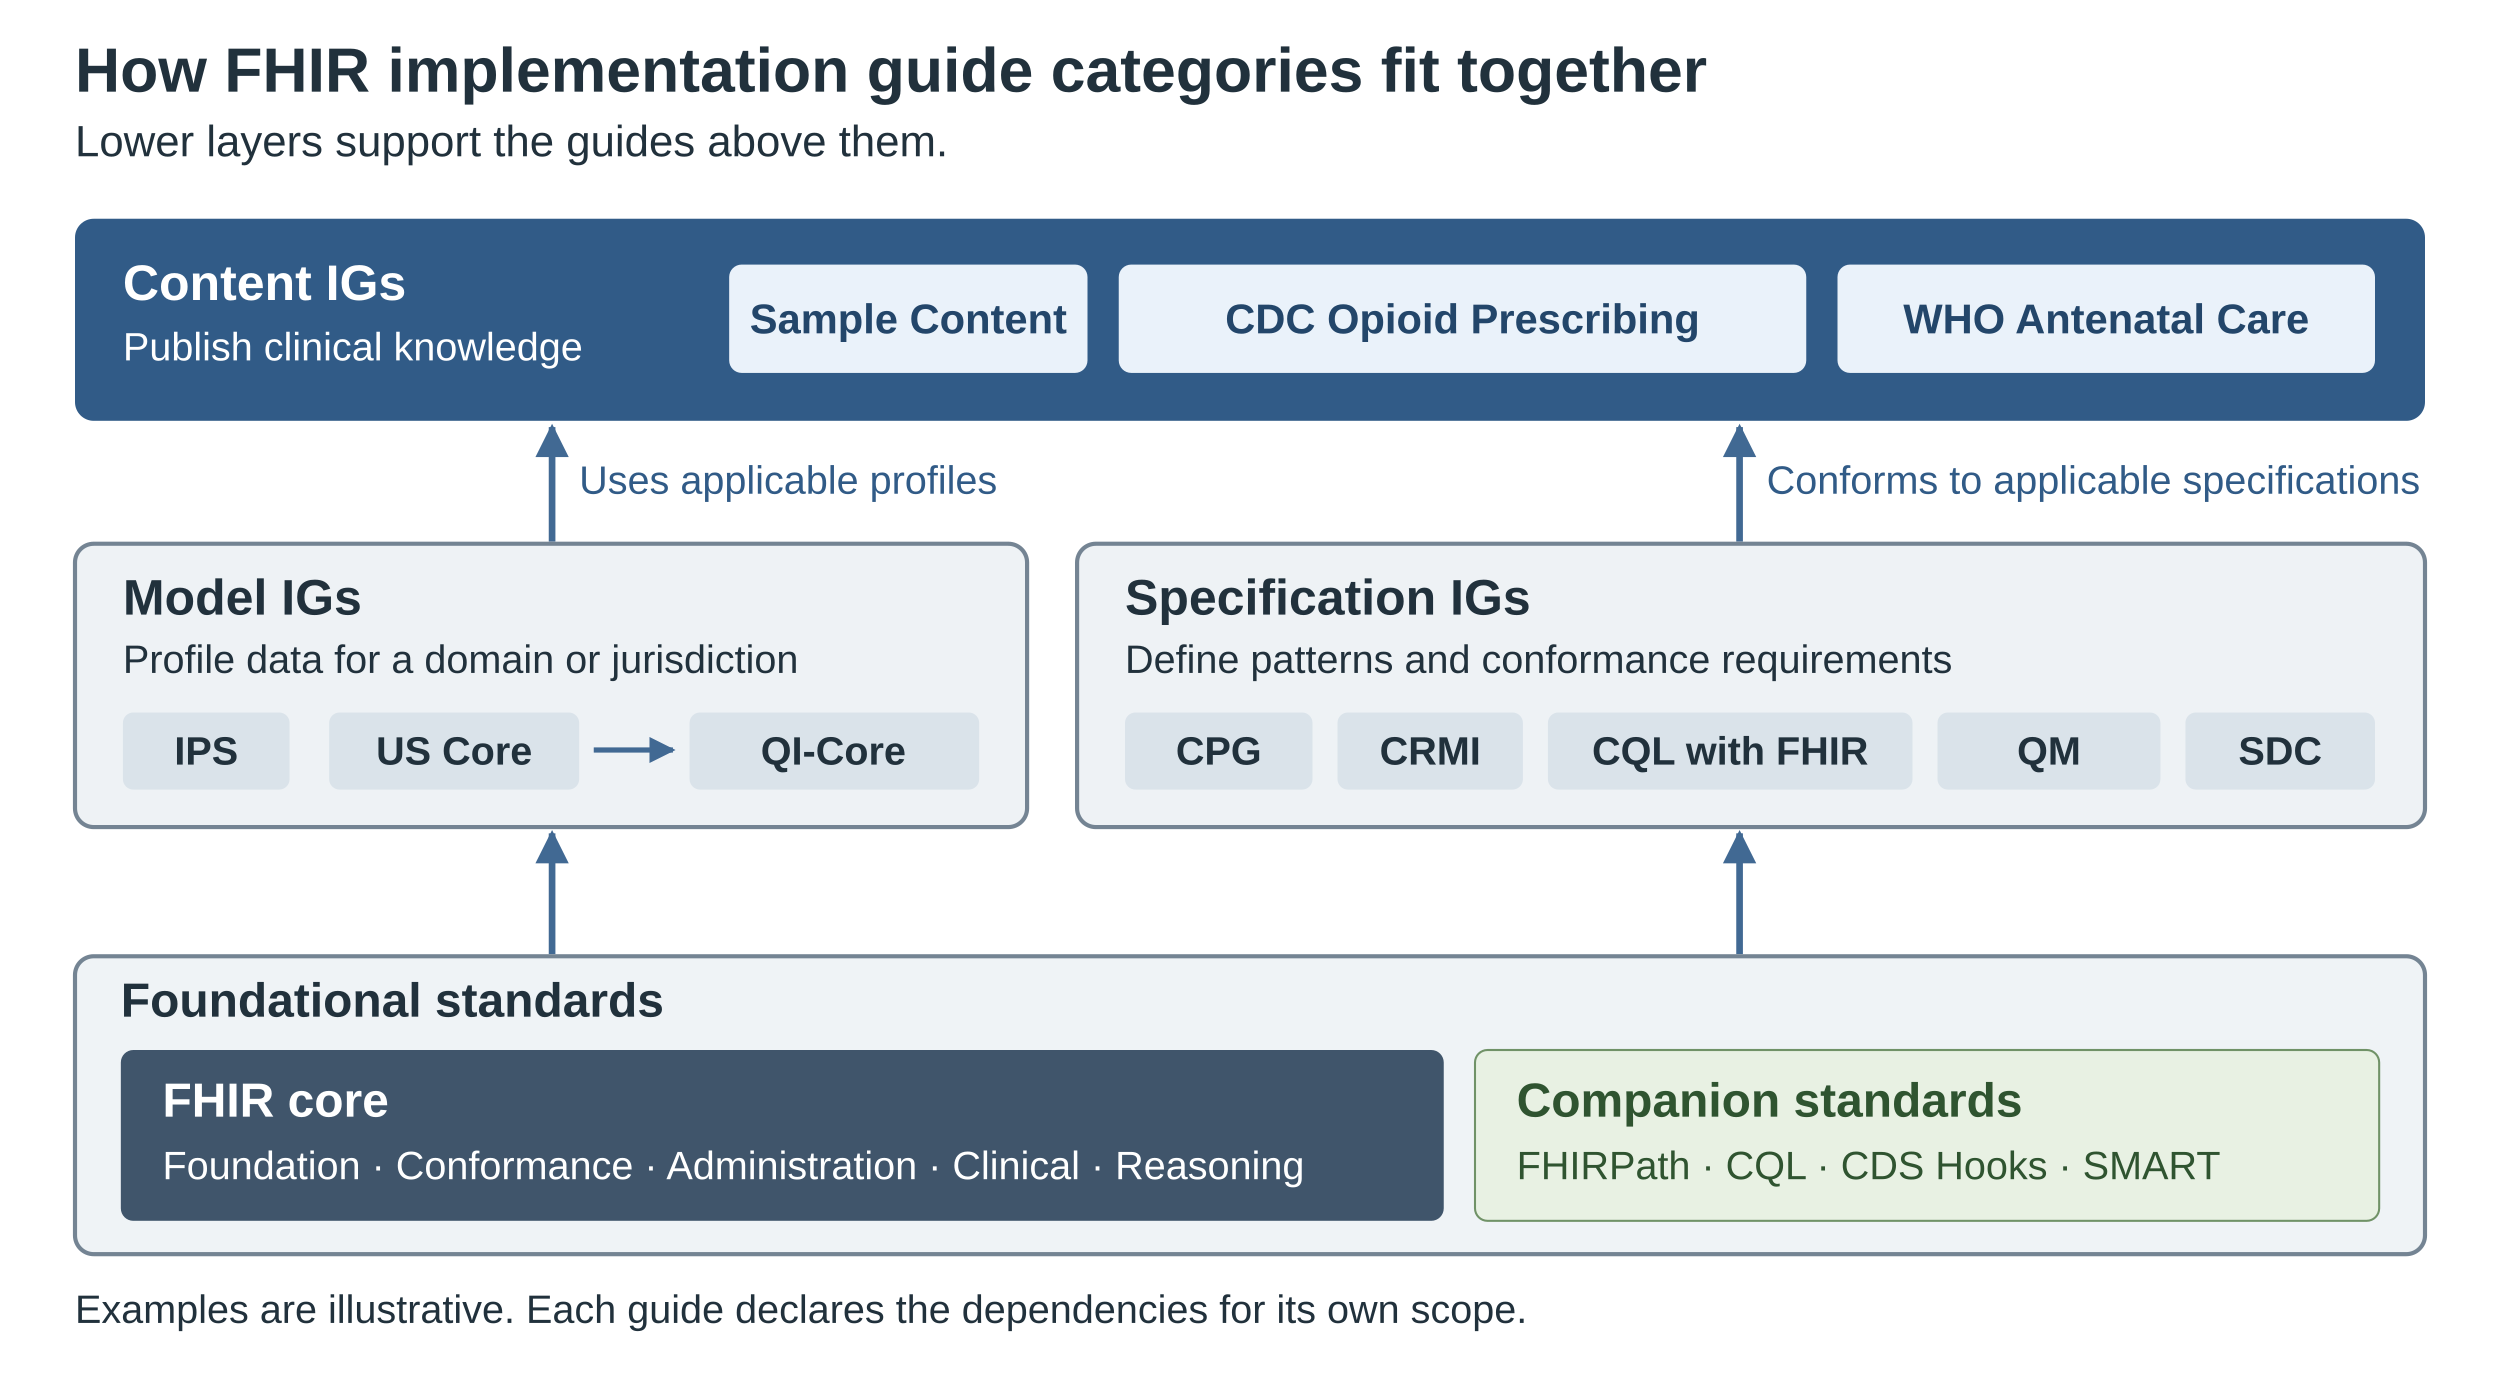
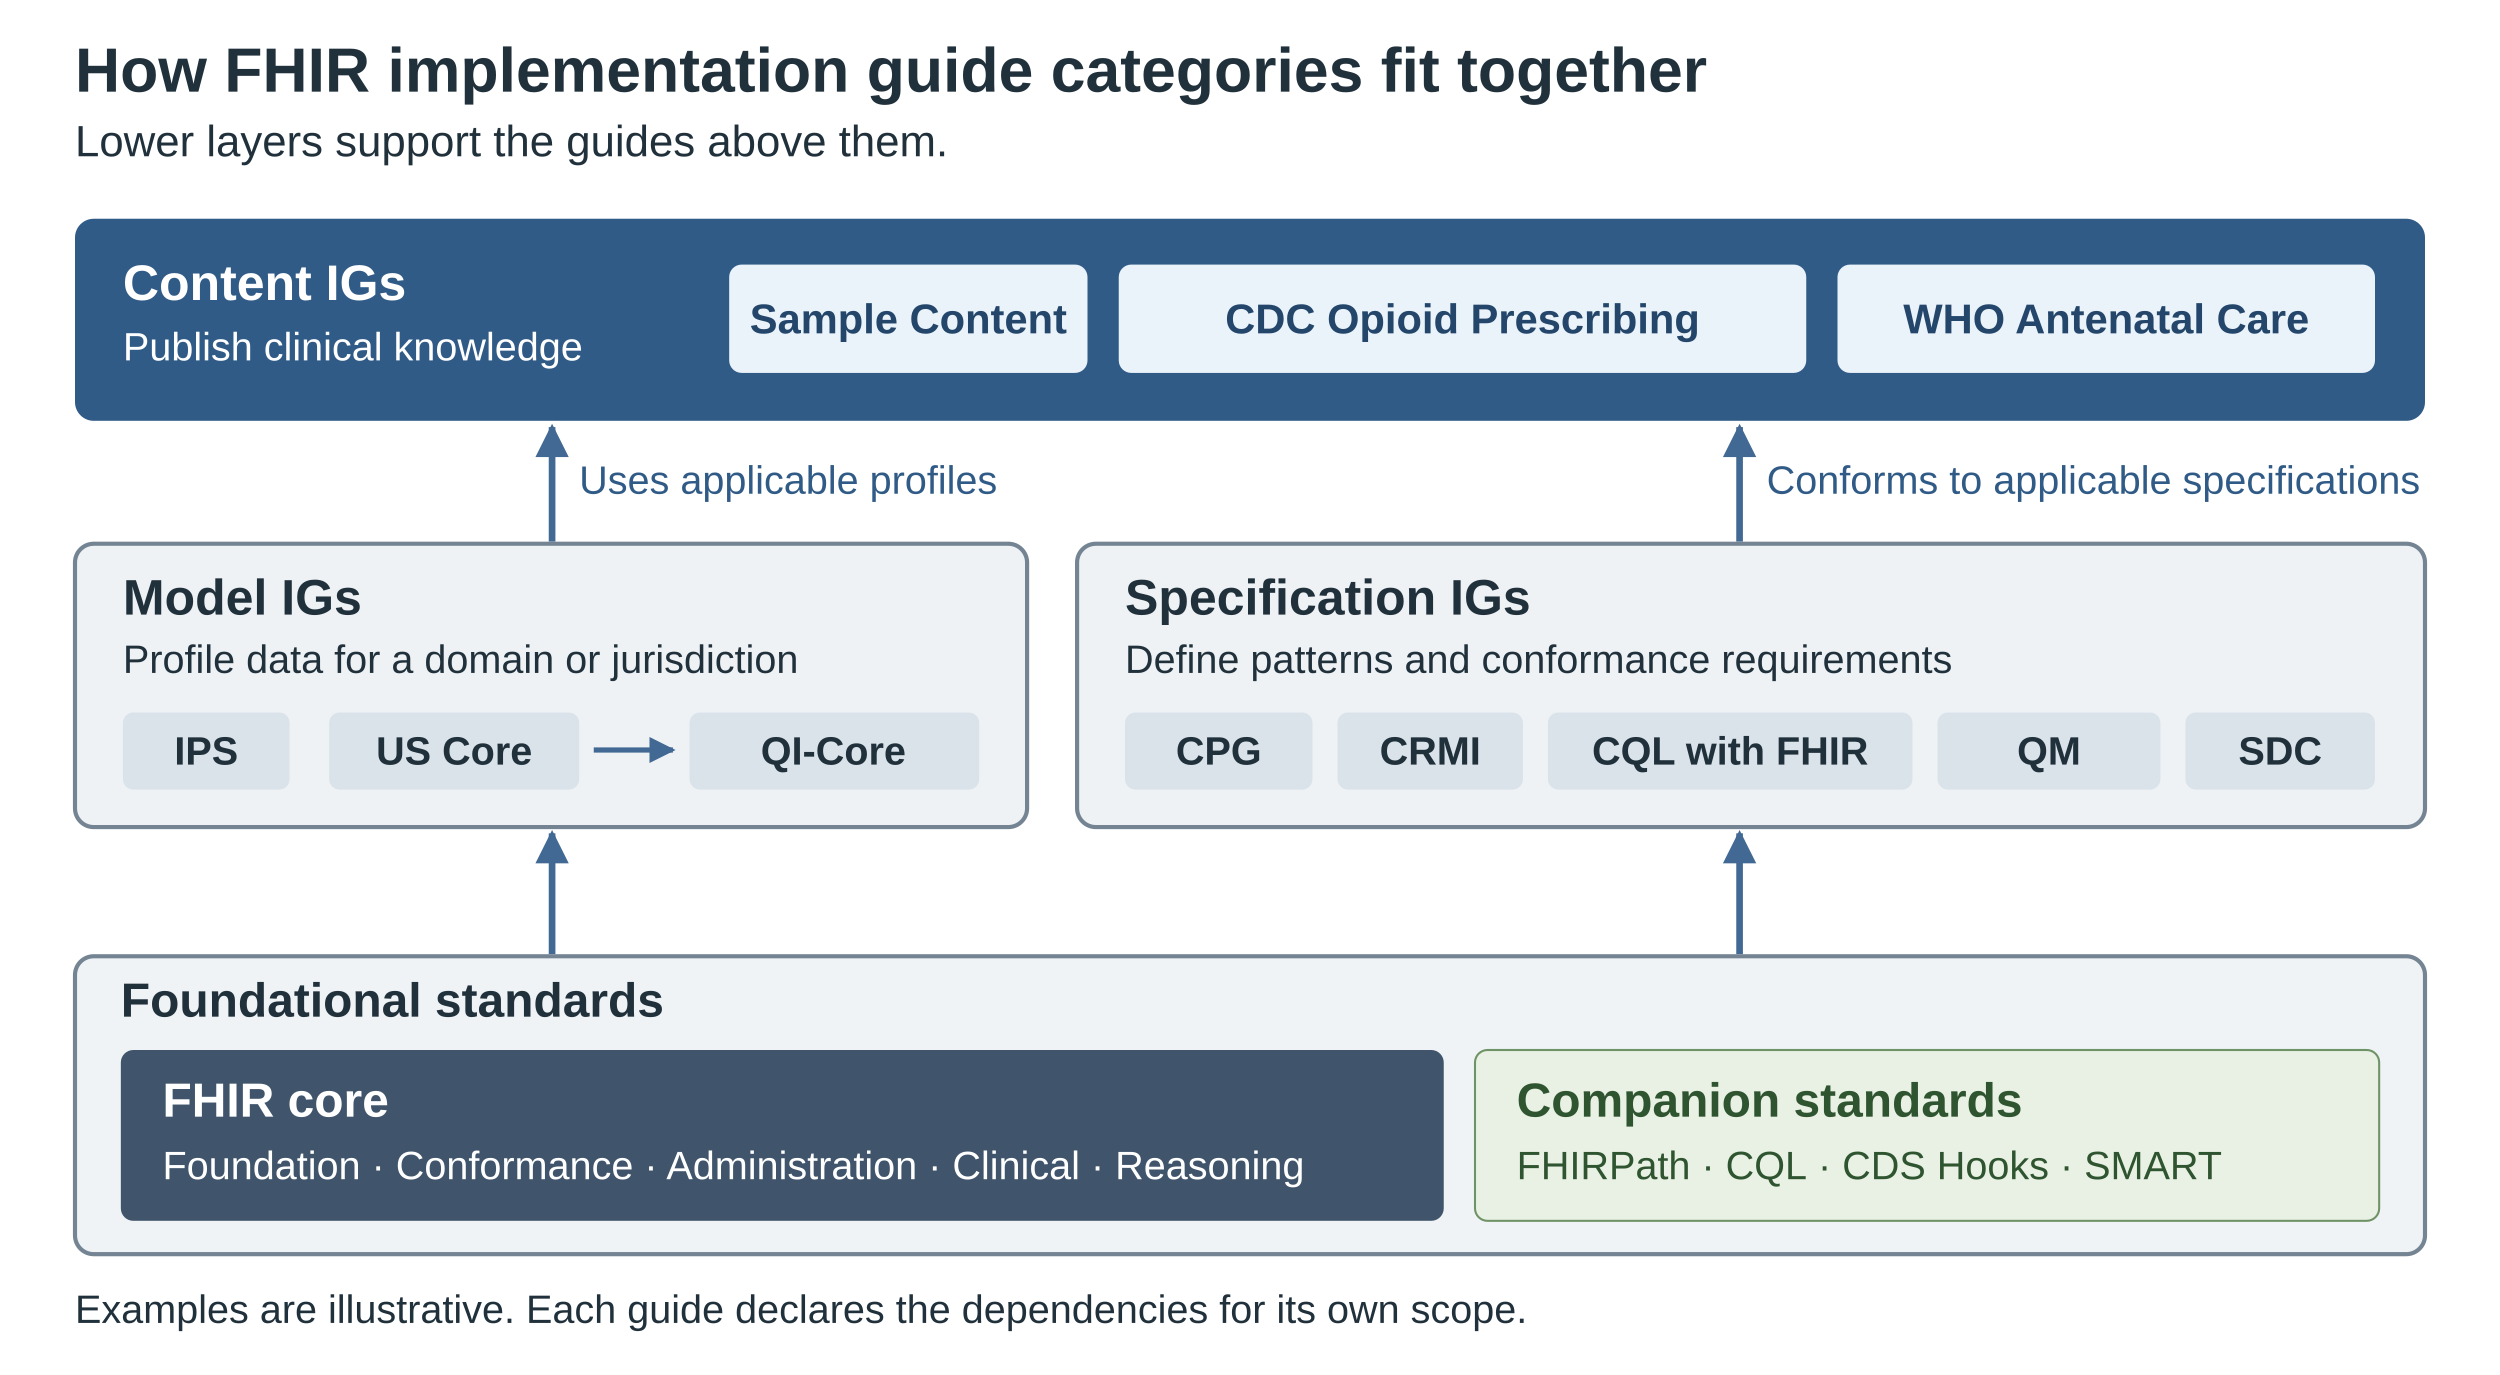
- <svg xmlns="http://www.w3.org/2000/svg" viewBox="0 0 1200 660" role="img" aria-labelledby="title description">
+ <svg xmlns="http://www.w3.org/2000/svg" viewBox="0 0 1200 660" role="group" aria-labelledby="title" aria-describedby="description">
+   <style>
+     a { cursor: pointer; }
+     a:hover, a:focus { text-decoration: underline; }
+     .guide-link:hover rect, .guide-link:focus rect { stroke: #153a66; stroke-width: 3px; }
+     #content-guides .guide-link:hover rect, #content-guides .guide-link:focus rect { stroke: #fff; }
+   </style>
  <defs>
    <marker id="support-arrow" viewBox="0 0 10 10" refX="9" refY="5" markerWidth="5" markerHeight="5" orient="auto">
      <path d="M0 0L10 5L0 10Z" fill="#416993" />
    </marker>
  </defs>
  <rect width="1200" height="660" fill="#fff" />
  <g font-family="Arial, Helvetica, sans-serif" fill="#21313c">
    <g id="heading">
      <text x="36" y="44" font-size="30" font-weight="700">How FHIR implementation guide categories fit together</text>
      <text x="36" y="75" font-size="21">Lower layers support the guides above them.</text>
    </g>
    <g id="support-relationships" fill="none" stroke="#416993" stroke-width="3.2" marker-end="url(#support-arrow)">
      <path d="M265 260V205" />
      <path d="M835 260V205" />
      <path d="M265 458V400" />
      <path d="M835 458V400" />
    </g>
    <g id="content-guides">
      <rect x="36" y="105" width="1128" height="97" rx="9" fill="#315b87" />
      <text x="59" y="144" font-size="24" font-weight="700" fill="#fff">Content IGs</text>
      <text x="59" y="173" font-size="19" fill="#fff">Publish clinical knowledge</text>
-       <g fill="#eaf2fa">
-         <rect x="350" y="127" width="172" height="52" rx="6" />
-         <rect x="537" y="127" width="330" height="52" rx="6" />
-         <rect x="882" y="127" width="258" height="52" rx="6" />
-       </g>
      <g font-size="20" font-weight="700" text-anchor="middle" fill="#23466a">
-         <text x="436" y="160">Sample Content</text>
-         <text x="702" y="160">CDC Opioid Prescribing</text>
-         <text x="1011" y="160">WHO Antenatal Care</text>
+         <a class="guide-link" href="https://github.com/cqframework/sample-content-ig" target="_blank" rel="noopener" tabindex="0" aria-label="Sample Content Implementation Guide (opens in a new tab)">
+           <rect x="350" y="127" width="172" height="52" rx="6" fill="#eaf2fa" />
+           <text x="436" y="160">Sample Content</text>
+         </a>
+         <a class="guide-link" href="https://www.fhir.org/guides/cdc/opioid-cds/" target="_blank" rel="noopener" tabindex="0" aria-label="CDC Opioid Prescribing Implementation Guide (opens in a new tab)">
+           <rect x="537" y="127" width="330" height="52" rx="6" fill="#eaf2fa" />
+           <text x="702" y="160">CDC Opioid Prescribing</text>
+         </a>
+         <a class="guide-link" href="https://build.fhir.org/ig/WorldHealthOrganization/smart-anc/" target="_blank" rel="noopener" tabindex="0" aria-label="WHO Antenatal Care Guideline Implementation Guide (opens in a new tab)">
+           <rect x="882" y="127" width="258" height="52" rx="6" fill="#eaf2fa" />
+           <text x="1011" y="160">WHO Antenatal Care</text>
+         </a>
      </g>
    </g>
    <g id="model-guides">
      <rect x="36" y="261" width="457" height="136" rx="9" fill="#eef2f5" stroke="#748493" stroke-width="2" />
      <text x="59" y="295" font-size="24" font-weight="700">Model IGs</text>
      <text x="59" y="323" font-size="19">Profile data for a domain or jurisdiction</text>
-       <rect x="59" y="342" width="80" height="37" rx="5" fill="#dae3ea" />
-       <rect x="158" y="342" width="120" height="37" rx="5" fill="#dae3ea" />
-       <rect x="331" y="342" width="139" height="37" rx="5" fill="#dae3ea" />
      <path d="M285 360H323" stroke="#416993" stroke-width="2.5" marker-end="url(#support-arrow)" />
      <g font-size="19" font-weight="700" text-anchor="middle">
-         <text x="99" y="367">IPS</text>
-         <text x="218" y="367">US Core</text>
-         <text x="400" y="367">QI-Core</text>
+         <a class="guide-link" href="https://hl7.org/fhir/uv/ips/" target="_blank" rel="noopener" tabindex="0" aria-label="International Patient Summary Implementation Guide (opens in a new tab)">
+           <rect x="59" y="342" width="80" height="37" rx="5" fill="#dae3ea" />
+           <text x="99" y="367">IPS</text>
+         </a>
+         <a class="guide-link" href="https://hl7.org/fhir/us/core/" target="_blank" rel="noopener" tabindex="0" aria-label="US Core Implementation Guide (opens in a new tab)">
+           <rect x="158" y="342" width="120" height="37" rx="5" fill="#dae3ea" />
+           <text x="218" y="367">US Core</text>
+         </a>
+         <a class="guide-link" href="https://hl7.org/fhir/us/qicore/" target="_blank" rel="noopener" tabindex="0" aria-label="QI-Core Implementation Guide (opens in a new tab)">
+           <rect x="331" y="342" width="139" height="37" rx="5" fill="#dae3ea" />
+           <text x="400" y="367">QI-Core</text>
+         </a>
      </g>
    </g>
    <g id="specification-guides">
      <rect x="517" y="261" width="647" height="136" rx="9" fill="#eef2f5" stroke="#748493" stroke-width="2" />
      <text x="540" y="295" font-size="24" font-weight="700">Specification IGs</text>
      <text x="540" y="323" font-size="19">Define patterns and conformance requirements</text>
-       <g fill="#dae3ea">
-         <rect x="540" y="342" width="90" height="37" rx="5" />
-         <rect x="642" y="342" width="89" height="37" rx="5" />
-         <rect x="743" y="342" width="175" height="37" rx="5" />
-         <rect x="930" y="342" width="107" height="37" rx="5" />
-         <rect x="1049" y="342" width="91" height="37" rx="5" />
-       </g>
      <g font-size="19" font-weight="700" text-anchor="middle">
-         <text x="585" y="367">CPG</text>
-         <text x="686.5" y="367">CRMI</text>
-         <text x="830.5" y="367">CQL with FHIR</text>
-         <text x="983.5" y="367">QM</text>
-         <text x="1094.5" y="367">SDC</text>
+         <a class="guide-link" href="https://hl7.org/fhir/uv/cpg/" target="_blank" rel="noopener" tabindex="0" aria-label="Clinical Practice Guidelines Implementation Guide (opens in a new tab)">
+           <rect x="540" y="342" width="90" height="37" rx="5" fill="#dae3ea" />
+           <text x="585" y="367">CPG</text>
+         </a>
+         <a class="guide-link" href="https://hl7.org/fhir/uv/crmi/" target="_blank" rel="noopener" tabindex="0" aria-label="Clinical Reasoning Module Implementation Guide (opens in a new tab)">
+           <rect x="642" y="342" width="89" height="37" rx="5" fill="#dae3ea" />
+           <text x="686.5" y="367">CRMI</text>
+         </a>
+         <a class="guide-link" href="https://hl7.org/fhir/uv/cql/" target="_blank" rel="noopener" tabindex="0" aria-label="Using CQL With FHIR Implementation Guide (opens in a new tab)">
+           <rect x="743" y="342" width="175" height="37" rx="5" fill="#dae3ea" />
+           <text x="830.5" y="367">CQL with FHIR</text>
+         </a>
+         <a class="guide-link" href="https://hl7.org/fhir/uv/cqm/" target="_blank" rel="noopener" tabindex="0" aria-label="Quality Measure Implementation Guide (opens in a new tab)">
+           <rect x="930" y="342" width="107" height="37" rx="5" fill="#dae3ea" />
+           <text x="983.5" y="367">QM</text>
+         </a>
+         <a class="guide-link" href="https://hl7.org/fhir/uv/sdc/" target="_blank" rel="noopener" tabindex="0" aria-label="Structured Data Capture Implementation Guide (opens in a new tab)">
+           <rect x="1049" y="342" width="91" height="37" rx="5" fill="#dae3ea" />
+           <text x="1094.5" y="367">SDC</text>
+         </a>
      </g>
    </g>
    <g id="content-dependency-labels" font-size="19" fill="#315b87">
      <text x="278" y="237">Uses applicable profiles</text>
      <text x="848" y="237">Conforms to applicable specifications</text>
    </g>
    <g id="foundation">
      <rect x="36" y="459" width="1128" height="143" rx="9" fill="#eff3f6" stroke="#748493" stroke-width="2" />
      <text x="58" y="488" font-size="23" font-weight="700">Foundational standards</text>
      <g id="fhir-core">
        <rect x="58" y="504" width="635" height="82" rx="6" fill="#40556b" />
-         <text x="78" y="536" font-size="23" font-weight="700" fill="#fff">FHIR core</text>
+         <text x="78" y="536" font-size="23" font-weight="700" fill="#fff">
+           <a href="https://hl7.org/fhir/R4/" target="_blank" rel="noopener" tabindex="0" aria-label="FHIR R4 specification (opens in a new tab)">FHIR core</a>
+         </text>
        <text x="78" y="566" font-size="19" fill="#fff">Foundation · Conformance · Administration · Clinical · Reasoning</text>
      </g>
      <g id="companion-standards">
        <rect x="708" y="504" width="434" height="82" rx="6" fill="#e8f1e3" stroke="#709267" />
        <text x="728" y="536" font-size="23" font-weight="700" fill="#2f5430">Companion standards</text>
-         <text x="728" y="566" font-size="19" fill="#2f5430">FHIRPath · CQL · CDS Hooks · SMART</text>
+         <text x="728" y="566" font-size="19" fill="#2f5430">
+           <a href="https://hl7.org/fhirpath/" target="_blank" rel="noopener" tabindex="0" aria-label="FHIRPath specification (opens in a new tab)">FHIRPath</a> · <a href="https://cql.hl7.org/" target="_blank" rel="noopener" tabindex="0" aria-label="Clinical Quality Language specification (opens in a new tab)">CQL</a> · <a href="https://cds-hooks.hl7.org/" target="_blank" rel="noopener" tabindex="0" aria-label="CDS Hooks specification (opens in a new tab)">CDS Hooks</a> · <a href="https://hl7.org/fhir/smart-app-launch/" target="_blank" rel="noopener" tabindex="0" aria-label="SMART App Launch Implementation Guide (opens in a new tab)">SMART</a>
+         </text>
      </g>
    </g>
    <g id="dependency-key">
      <text x="36" y="635" font-size="19">Examples are illustrative. Each guide declares the dependencies for its own scope.</text>
    </g>
  </g>
</svg>
